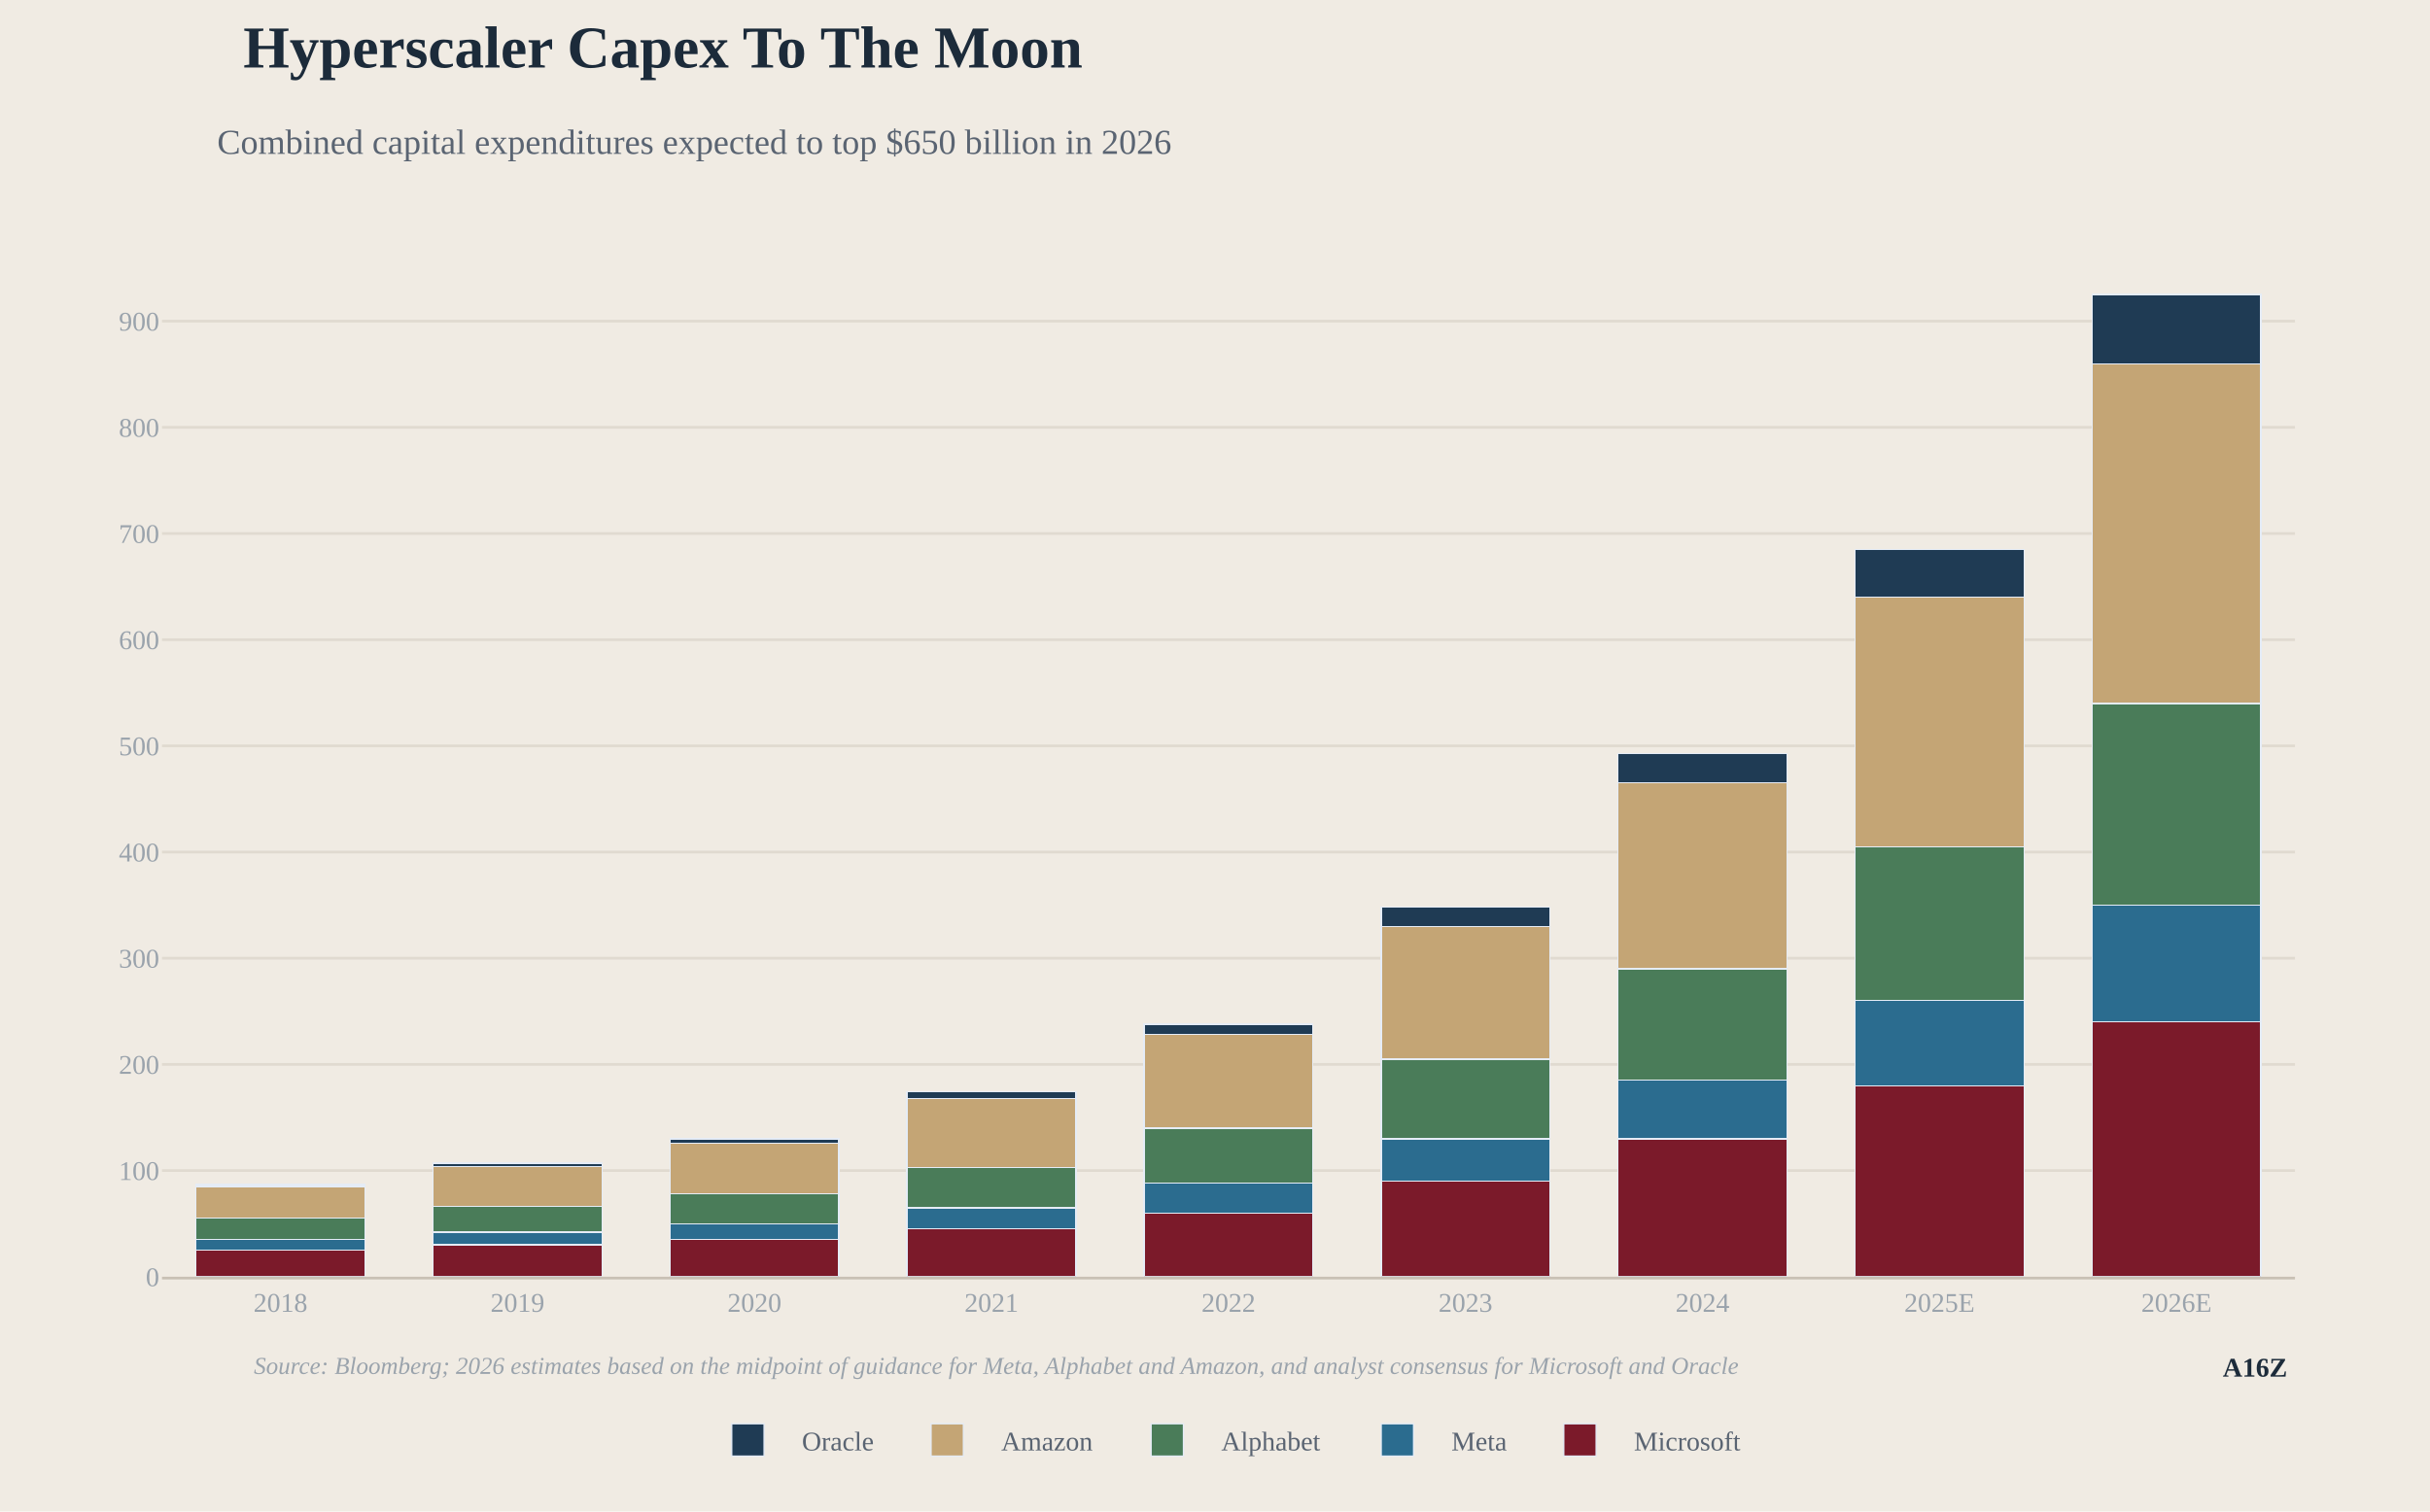
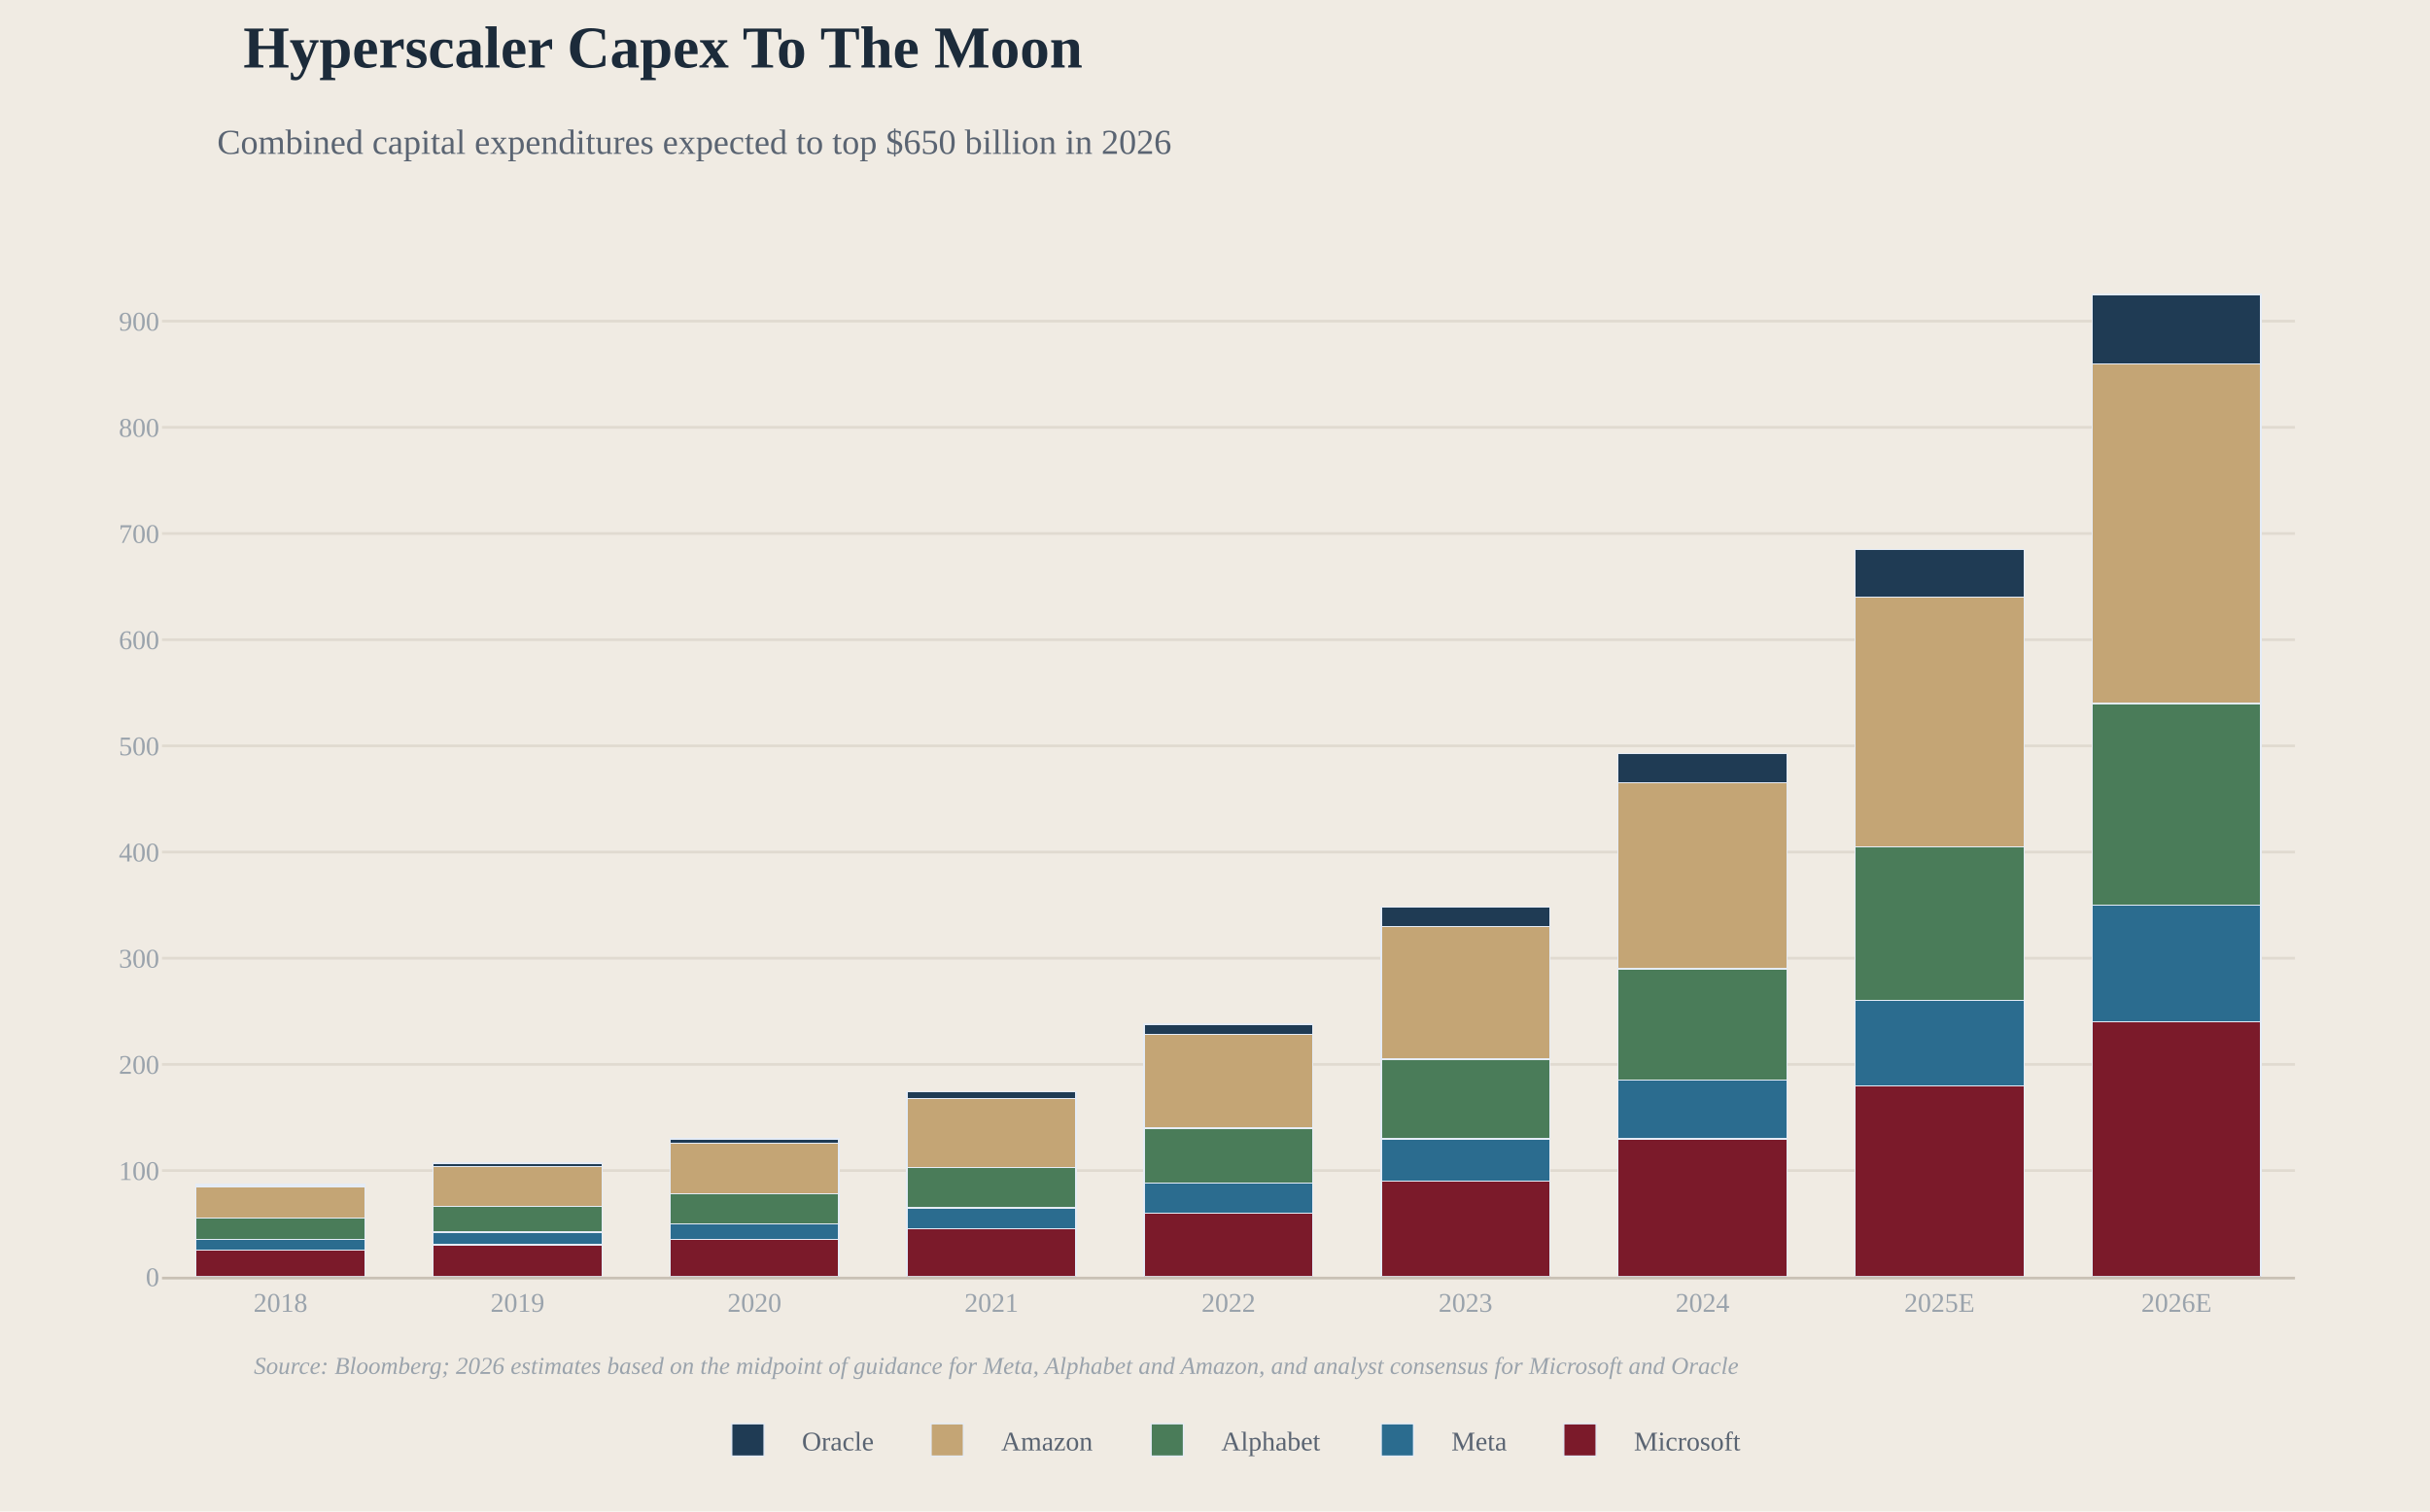
<svg xmlns="http://www.w3.org/2000/svg" class="main-svg" width="900" height="560" style="" viewBox="0 0 900 560">
  <rect x="0" y="0" width="900" height="560" style="fill: rgb(240, 235, 227); fill-opacity: 1;" />
-   <defs id="defs-d771a6">
+   <defs id="defs-5ebb9b">
    <g class="clips">
-       <clipPath id="clipd771a6xyplot" class="plotclip">
+       <clipPath id="clip5ebb9bxyplot" class="plotclip">
        <rect width="790" height="383" />
      </clipPath>
-       <clipPath class="axesclip" id="clipd771a6x">
+       <clipPath class="axesclip" id="clip5ebb9bx">
        <rect x="60" y="0" width="790" height="560" />
      </clipPath>
-       <clipPath class="axesclip" id="clipd771a6y">
+       <clipPath class="axesclip" id="clip5ebb9by">
        <rect x="0" y="90" width="900" height="383" />
      </clipPath>
-       <clipPath class="axesclip" id="clipd771a6xy">
+       <clipPath class="axesclip" id="clip5ebb9bxy">
        <rect x="60" y="90" width="790" height="383" />
      </clipPath>
    </g>
    <g class="gradients" />
    <g class="patterns" />
  </defs>
  <g class="bglayer" />
  <g class="layer-below">
    <g class="imagelayer" />
    <g class="shapelayer" />
  </g>
  <g class="cartesianlayer">
    <g class="subplot xy">
      <g class="layer-subplot">
        <g class="shapelayer" />
        <g class="imagelayer" />
      </g>
      <g class="minor-gridlayer">
        <g class="x" />
        <g class="y" />
      </g>
      <g class="gridlayer">
        <g class="x" />
        <g class="y">
          <path class="ygrid crisp" transform="translate(0,433.66)" d="M60,0h790" style="stroke: rgb(224, 218, 208); stroke-opacity: 1; stroke-width: 1px;" />
          <path class="ygrid crisp" transform="translate(0,394.33)" d="M60,0h790" style="stroke: rgb(224, 218, 208); stroke-opacity: 1; stroke-width: 1px;" />
          <path class="ygrid crisp" transform="translate(0,354.99)" d="M60,0h790" style="stroke: rgb(224, 218, 208); stroke-opacity: 1; stroke-width: 1px;" />
          <path class="ygrid crisp" transform="translate(0,315.66)" d="M60,0h790" style="stroke: rgb(224, 218, 208); stroke-opacity: 1; stroke-width: 1px;" />
          <path class="ygrid crisp" transform="translate(0,276.32)" d="M60,0h790" style="stroke: rgb(224, 218, 208); stroke-opacity: 1; stroke-width: 1px;" />
          <path class="ygrid crisp" transform="translate(0,236.99)" d="M60,0h790" style="stroke: rgb(224, 218, 208); stroke-opacity: 1; stroke-width: 1px;" />
          <path class="ygrid crisp" transform="translate(0,197.65)" d="M60,0h790" style="stroke: rgb(224, 218, 208); stroke-opacity: 1; stroke-width: 1px;" />
          <path class="ygrid crisp" transform="translate(0,158.32)" d="M60,0h790" style="stroke: rgb(224, 218, 208); stroke-opacity: 1; stroke-width: 1px;" />
          <path class="ygrid crisp" transform="translate(0,118.98)" d="M60,0h790" style="stroke: rgb(224, 218, 208); stroke-opacity: 1; stroke-width: 1px;" />
        </g>
      </g>
      <g class="zerolinelayer" />
      <g class="layer-between">
        <g class="shapelayer" />
        <g class="imagelayer" />
      </g>
      <path class="xlines-below" />
      <path class="ylines-below" />
      <g class="overlines-below" />
      <g class="xaxislayer-below" />
      <g class="yaxislayer-below" />
      <g class="overaxes-below" />
      <g class="overplot">
        <g class="xy" transform="translate(60,90)">
          <g class="barlayer mlayer">
            <g class="trace bars" shape-rendering="crispEdges" style="opacity: 1;">
              <g class="points">
                <g class="point">
-                   <path d="M12.62,383V373.17H75.16V383Z" clip-path="url(#clipd771a6xyplot)" style="vector-effect: none; opacity: 1; stroke-width: 0.5px; fill: rgb(123, 26, 42); fill-opacity: 1; stroke: rgb(229, 236, 246); stroke-opacity: 1;" />
-                 </g>
-                 <g class="point">
-                   <path d="M100.4,383V371.2H162.94V383Z" clip-path="url(#clipd771a6xyplot)" style="vector-effect: none; opacity: 1; stroke-width: 0.5px; fill: rgb(123, 26, 42); fill-opacity: 1; stroke: rgb(229, 236, 246); stroke-opacity: 1;" />
-                 </g>
-                 <g class="point">
-                   <path d="M188.17,383V369.23H250.72V383Z" clip-path="url(#clipd771a6xyplot)" style="vector-effect: none; opacity: 1; stroke-width: 0.5px; fill: rgb(123, 26, 42); fill-opacity: 1; stroke: rgb(229, 236, 246); stroke-opacity: 1;" />
-                 </g>
-                 <g class="point">
-                   <path d="M275.95,383V365.3H338.49V383Z" clip-path="url(#clipd771a6xyplot)" style="vector-effect: none; opacity: 1; stroke-width: 0.5px; fill: rgb(123, 26, 42); fill-opacity: 1; stroke: rgb(229, 236, 246); stroke-opacity: 1;" />
-                 </g>
-                 <g class="point">
-                   <path d="M363.73,383V359.4H426.27V383Z" clip-path="url(#clipd771a6xyplot)" style="vector-effect: none; opacity: 1; stroke-width: 0.5px; fill: rgb(123, 26, 42); fill-opacity: 1; stroke: rgb(229, 236, 246); stroke-opacity: 1;" />
-                 </g>
-                 <g class="point">
-                   <path d="M451.51,383V347.6H514.05V383Z" clip-path="url(#clipd771a6xyplot)" style="vector-effect: none; opacity: 1; stroke-width: 0.5px; fill: rgb(123, 26, 42); fill-opacity: 1; stroke: rgb(229, 236, 246); stroke-opacity: 1;" />
-                 </g>
-                 <g class="point">
-                   <path d="M539.28,383V331.86H601.83V383Z" clip-path="url(#clipd771a6xyplot)" style="vector-effect: none; opacity: 1; stroke-width: 0.5px; fill: rgb(123, 26, 42); fill-opacity: 1; stroke: rgb(229, 236, 246); stroke-opacity: 1;" />
-                 </g>
-                 <g class="point">
-                   <path d="M627.06,383V312.2H689.6V383Z" clip-path="url(#clipd771a6xyplot)" style="vector-effect: none; opacity: 1; stroke-width: 0.5px; fill: rgb(123, 26, 42); fill-opacity: 1; stroke: rgb(229, 236, 246); stroke-opacity: 1;" />
-                 </g>
-                 <g class="point">
-                   <path d="M714.84,383V288.6H777.38V383Z" clip-path="url(#clipd771a6xyplot)" style="vector-effect: none; opacity: 1; stroke-width: 0.5px; fill: rgb(123, 26, 42); fill-opacity: 1; stroke: rgb(229, 236, 246); stroke-opacity: 1;" />
+                   <path d="M12.62,383V373.17H75.16V383Z" clip-path="url(#clip5ebb9bxyplot)" style="vector-effect: none; opacity: 1; stroke-width: 0.5px; fill: rgb(123, 26, 42); fill-opacity: 1; stroke: rgb(229, 236, 246); stroke-opacity: 1;" />
+                 </g>
+                 <g class="point">
+                   <path d="M100.4,383V371.2H162.94V383Z" clip-path="url(#clip5ebb9bxyplot)" style="vector-effect: none; opacity: 1; stroke-width: 0.5px; fill: rgb(123, 26, 42); fill-opacity: 1; stroke: rgb(229, 236, 246); stroke-opacity: 1;" />
+                 </g>
+                 <g class="point">
+                   <path d="M188.17,383V369.23H250.72V383Z" clip-path="url(#clip5ebb9bxyplot)" style="vector-effect: none; opacity: 1; stroke-width: 0.5px; fill: rgb(123, 26, 42); fill-opacity: 1; stroke: rgb(229, 236, 246); stroke-opacity: 1;" />
+                 </g>
+                 <g class="point">
+                   <path d="M275.95,383V365.3H338.49V383Z" clip-path="url(#clip5ebb9bxyplot)" style="vector-effect: none; opacity: 1; stroke-width: 0.5px; fill: rgb(123, 26, 42); fill-opacity: 1; stroke: rgb(229, 236, 246); stroke-opacity: 1;" />
+                 </g>
+                 <g class="point">
+                   <path d="M363.73,383V359.4H426.27V383Z" clip-path="url(#clip5ebb9bxyplot)" style="vector-effect: none; opacity: 1; stroke-width: 0.5px; fill: rgb(123, 26, 42); fill-opacity: 1; stroke: rgb(229, 236, 246); stroke-opacity: 1;" />
+                 </g>
+                 <g class="point">
+                   <path d="M451.51,383V347.6H514.05V383Z" clip-path="url(#clip5ebb9bxyplot)" style="vector-effect: none; opacity: 1; stroke-width: 0.5px; fill: rgb(123, 26, 42); fill-opacity: 1; stroke: rgb(229, 236, 246); stroke-opacity: 1;" />
+                 </g>
+                 <g class="point">
+                   <path d="M539.28,383V331.86H601.83V383Z" clip-path="url(#clip5ebb9bxyplot)" style="vector-effect: none; opacity: 1; stroke-width: 0.5px; fill: rgb(123, 26, 42); fill-opacity: 1; stroke: rgb(229, 236, 246); stroke-opacity: 1;" />
+                 </g>
+                 <g class="point">
+                   <path d="M627.06,383V312.2H689.6V383Z" clip-path="url(#clip5ebb9bxyplot)" style="vector-effect: none; opacity: 1; stroke-width: 0.5px; fill: rgb(123, 26, 42); fill-opacity: 1; stroke: rgb(229, 236, 246); stroke-opacity: 1;" />
+                 </g>
+                 <g class="point">
+                   <path d="M714.84,383V288.6H777.38V383Z" clip-path="url(#clip5ebb9bxyplot)" style="vector-effect: none; opacity: 1; stroke-width: 0.5px; fill: rgb(123, 26, 42); fill-opacity: 1; stroke: rgb(229, 236, 246); stroke-opacity: 1;" />
                </g>
              </g>
            </g>
            <g class="trace bars" shape-rendering="crispEdges" style="opacity: 1;">
              <g class="points">
                <g class="point">
-                   <path d="M12.62,373.17V369.23H75.16V373.17Z" clip-path="url(#clipd771a6xyplot)" style="vector-effect: none; opacity: 1; stroke-width: 0.5px; fill: rgb(43, 108, 143); fill-opacity: 1; stroke: rgb(229, 236, 246); stroke-opacity: 1;" />
-                 </g>
-                 <g class="point">
-                   <path d="M100.4,371.2V366.48H162.94V371.2Z" clip-path="url(#clipd771a6xyplot)" style="vector-effect: none; opacity: 1; stroke-width: 0.5px; fill: rgb(43, 108, 143); fill-opacity: 1; stroke: rgb(229, 236, 246); stroke-opacity: 1;" />
-                 </g>
-                 <g class="point">
-                   <path d="M188.17,369.23V363.33H250.72V369.23Z" clip-path="url(#clipd771a6xyplot)" style="vector-effect: none; opacity: 1; stroke-width: 0.5px; fill: rgb(43, 108, 143); fill-opacity: 1; stroke: rgb(229, 236, 246); stroke-opacity: 1;" />
-                 </g>
-                 <g class="point">
-                   <path d="M275.95,365.3V357.43H338.49V365.3Z" clip-path="url(#clipd771a6xyplot)" style="vector-effect: none; opacity: 1; stroke-width: 0.5px; fill: rgb(43, 108, 143); fill-opacity: 1; stroke: rgb(229, 236, 246); stroke-opacity: 1;" />
-                 </g>
-                 <g class="point">
-                   <path d="M363.73,359.4V348.39H426.27V359.4Z" clip-path="url(#clipd771a6xyplot)" style="vector-effect: none; opacity: 1; stroke-width: 0.5px; fill: rgb(43, 108, 143); fill-opacity: 1; stroke: rgb(229, 236, 246); stroke-opacity: 1;" />
-                 </g>
-                 <g class="point">
-                   <path d="M451.51,347.6V331.86H514.05V347.6Z" clip-path="url(#clipd771a6xyplot)" style="vector-effect: none; opacity: 1; stroke-width: 0.5px; fill: rgb(43, 108, 143); fill-opacity: 1; stroke: rgb(229, 236, 246); stroke-opacity: 1;" />
-                 </g>
-                 <g class="point">
-                   <path d="M539.28,331.86V310.23H601.83V331.86Z" clip-path="url(#clipd771a6xyplot)" style="vector-effect: none; opacity: 1; stroke-width: 0.5px; fill: rgb(43, 108, 143); fill-opacity: 1; stroke: rgb(229, 236, 246); stroke-opacity: 1;" />
-                 </g>
-                 <g class="point">
-                   <path d="M627.06,312.2V280.73H689.6V312.2Z" clip-path="url(#clipd771a6xyplot)" style="vector-effect: none; opacity: 1; stroke-width: 0.5px; fill: rgb(43, 108, 143); fill-opacity: 1; stroke: rgb(229, 236, 246); stroke-opacity: 1;" />
-                 </g>
-                 <g class="point">
-                   <path d="M714.84,288.6V245.33H777.38V288.6Z" clip-path="url(#clipd771a6xyplot)" style="vector-effect: none; opacity: 1; stroke-width: 0.5px; fill: rgb(43, 108, 143); fill-opacity: 1; stroke: rgb(229, 236, 246); stroke-opacity: 1;" />
+                   <path d="M12.62,373.17V369.23H75.16V373.17Z" clip-path="url(#clip5ebb9bxyplot)" style="vector-effect: none; opacity: 1; stroke-width: 0.5px; fill: rgb(43, 108, 143); fill-opacity: 1; stroke: rgb(229, 236, 246); stroke-opacity: 1;" />
+                 </g>
+                 <g class="point">
+                   <path d="M100.4,371.2V366.48H162.94V371.2Z" clip-path="url(#clip5ebb9bxyplot)" style="vector-effect: none; opacity: 1; stroke-width: 0.5px; fill: rgb(43, 108, 143); fill-opacity: 1; stroke: rgb(229, 236, 246); stroke-opacity: 1;" />
+                 </g>
+                 <g class="point">
+                   <path d="M188.17,369.23V363.33H250.72V369.23Z" clip-path="url(#clip5ebb9bxyplot)" style="vector-effect: none; opacity: 1; stroke-width: 0.5px; fill: rgb(43, 108, 143); fill-opacity: 1; stroke: rgb(229, 236, 246); stroke-opacity: 1;" />
+                 </g>
+                 <g class="point">
+                   <path d="M275.95,365.3V357.43H338.49V365.3Z" clip-path="url(#clip5ebb9bxyplot)" style="vector-effect: none; opacity: 1; stroke-width: 0.5px; fill: rgb(43, 108, 143); fill-opacity: 1; stroke: rgb(229, 236, 246); stroke-opacity: 1;" />
+                 </g>
+                 <g class="point">
+                   <path d="M363.73,359.4V348.39H426.27V359.4Z" clip-path="url(#clip5ebb9bxyplot)" style="vector-effect: none; opacity: 1; stroke-width: 0.5px; fill: rgb(43, 108, 143); fill-opacity: 1; stroke: rgb(229, 236, 246); stroke-opacity: 1;" />
+                 </g>
+                 <g class="point">
+                   <path d="M451.51,347.6V331.86H514.05V347.6Z" clip-path="url(#clip5ebb9bxyplot)" style="vector-effect: none; opacity: 1; stroke-width: 0.5px; fill: rgb(43, 108, 143); fill-opacity: 1; stroke: rgb(229, 236, 246); stroke-opacity: 1;" />
+                 </g>
+                 <g class="point">
+                   <path d="M539.28,331.86V310.23H601.83V331.86Z" clip-path="url(#clip5ebb9bxyplot)" style="vector-effect: none; opacity: 1; stroke-width: 0.5px; fill: rgb(43, 108, 143); fill-opacity: 1; stroke: rgb(229, 236, 246); stroke-opacity: 1;" />
+                 </g>
+                 <g class="point">
+                   <path d="M627.06,312.2V280.73H689.6V312.2Z" clip-path="url(#clip5ebb9bxyplot)" style="vector-effect: none; opacity: 1; stroke-width: 0.5px; fill: rgb(43, 108, 143); fill-opacity: 1; stroke: rgb(229, 236, 246); stroke-opacity: 1;" />
+                 </g>
+                 <g class="point">
+                   <path d="M714.84,288.6V245.33H777.38V288.6Z" clip-path="url(#clip5ebb9bxyplot)" style="vector-effect: none; opacity: 1; stroke-width: 0.5px; fill: rgb(43, 108, 143); fill-opacity: 1; stroke: rgb(229, 236, 246); stroke-opacity: 1;" />
                </g>
              </g>
            </g>
            <g class="trace bars" shape-rendering="crispEdges" style="opacity: 1;">
              <g class="points">
                <g class="point">
-                   <path d="M12.62,369.23V361.37H75.16V369.23Z" clip-path="url(#clipd771a6xyplot)" style="vector-effect: none; opacity: 1; stroke-width: 0.5px; fill: rgb(74, 124, 89); fill-opacity: 1; stroke: rgb(229, 236, 246); stroke-opacity: 1;" />
-                 </g>
-                 <g class="point">
-                   <path d="M100.4,366.48V357.04H162.94V366.48Z" clip-path="url(#clipd771a6xyplot)" style="vector-effect: none; opacity: 1; stroke-width: 0.5px; fill: rgb(74, 124, 89); fill-opacity: 1; stroke: rgb(229, 236, 246); stroke-opacity: 1;" />
-                 </g>
-                 <g class="point">
-                   <path d="M188.17,363.33V352.32H250.72V363.33Z" clip-path="url(#clipd771a6xyplot)" style="vector-effect: none; opacity: 1; stroke-width: 0.5px; fill: rgb(74, 124, 89); fill-opacity: 1; stroke: rgb(229, 236, 246); stroke-opacity: 1;" />
-                 </g>
-                 <g class="point">
-                   <path d="M275.95,357.43V342.48H338.49V357.43Z" clip-path="url(#clipd771a6xyplot)" style="vector-effect: none; opacity: 1; stroke-width: 0.5px; fill: rgb(74, 124, 89); fill-opacity: 1; stroke: rgb(229, 236, 246); stroke-opacity: 1;" />
-                 </g>
-                 <g class="point">
-                   <path d="M363.73,348.39V327.93H426.27V348.39Z" clip-path="url(#clipd771a6xyplot)" style="vector-effect: none; opacity: 1; stroke-width: 0.5px; fill: rgb(74, 124, 89); fill-opacity: 1; stroke: rgb(229, 236, 246); stroke-opacity: 1;" />
-                 </g>
-                 <g class="point">
-                   <path d="M451.51,331.86V302.36H514.05V331.86Z" clip-path="url(#clipd771a6xyplot)" style="vector-effect: none; opacity: 1; stroke-width: 0.5px; fill: rgb(74, 124, 89); fill-opacity: 1; stroke: rgb(229, 236, 246); stroke-opacity: 1;" />
-                 </g>
-                 <g class="point">
-                   <path d="M539.28,310.23V268.93H601.83V310.23Z" clip-path="url(#clipd771a6xyplot)" style="vector-effect: none; opacity: 1; stroke-width: 0.5px; fill: rgb(74, 124, 89); fill-opacity: 1; stroke: rgb(229, 236, 246); stroke-opacity: 1;" />
-                 </g>
-                 <g class="point">
-                   <path d="M627.06,280.73V223.69H689.6V280.73Z" clip-path="url(#clipd771a6xyplot)" style="vector-effect: none; opacity: 1; stroke-width: 0.5px; fill: rgb(74, 124, 89); fill-opacity: 1; stroke: rgb(229, 236, 246); stroke-opacity: 1;" />
-                 </g>
-                 <g class="point">
-                   <path d="M714.84,245.33V170.59H777.38V245.33Z" clip-path="url(#clipd771a6xyplot)" style="vector-effect: none; opacity: 1; stroke-width: 0.5px; fill: rgb(74, 124, 89); fill-opacity: 1; stroke: rgb(229, 236, 246); stroke-opacity: 1;" />
+                   <path d="M12.62,369.23V361.37H75.16V369.23Z" clip-path="url(#clip5ebb9bxyplot)" style="vector-effect: none; opacity: 1; stroke-width: 0.5px; fill: rgb(74, 124, 89); fill-opacity: 1; stroke: rgb(229, 236, 246); stroke-opacity: 1;" />
+                 </g>
+                 <g class="point">
+                   <path d="M100.4,366.48V357.04H162.94V366.48Z" clip-path="url(#clip5ebb9bxyplot)" style="vector-effect: none; opacity: 1; stroke-width: 0.5px; fill: rgb(74, 124, 89); fill-opacity: 1; stroke: rgb(229, 236, 246); stroke-opacity: 1;" />
+                 </g>
+                 <g class="point">
+                   <path d="M188.17,363.33V352.32H250.72V363.33Z" clip-path="url(#clip5ebb9bxyplot)" style="vector-effect: none; opacity: 1; stroke-width: 0.5px; fill: rgb(74, 124, 89); fill-opacity: 1; stroke: rgb(229, 236, 246); stroke-opacity: 1;" />
+                 </g>
+                 <g class="point">
+                   <path d="M275.95,357.43V342.48H338.49V357.43Z" clip-path="url(#clip5ebb9bxyplot)" style="vector-effect: none; opacity: 1; stroke-width: 0.5px; fill: rgb(74, 124, 89); fill-opacity: 1; stroke: rgb(229, 236, 246); stroke-opacity: 1;" />
+                 </g>
+                 <g class="point">
+                   <path d="M363.73,348.39V327.93H426.27V348.39Z" clip-path="url(#clip5ebb9bxyplot)" style="vector-effect: none; opacity: 1; stroke-width: 0.5px; fill: rgb(74, 124, 89); fill-opacity: 1; stroke: rgb(229, 236, 246); stroke-opacity: 1;" />
+                 </g>
+                 <g class="point">
+                   <path d="M451.51,331.86V302.36H514.05V331.86Z" clip-path="url(#clip5ebb9bxyplot)" style="vector-effect: none; opacity: 1; stroke-width: 0.5px; fill: rgb(74, 124, 89); fill-opacity: 1; stroke: rgb(229, 236, 246); stroke-opacity: 1;" />
+                 </g>
+                 <g class="point">
+                   <path d="M539.28,310.23V268.93H601.83V310.23Z" clip-path="url(#clip5ebb9bxyplot)" style="vector-effect: none; opacity: 1; stroke-width: 0.5px; fill: rgb(74, 124, 89); fill-opacity: 1; stroke: rgb(229, 236, 246); stroke-opacity: 1;" />
+                 </g>
+                 <g class="point">
+                   <path d="M627.06,280.73V223.69H689.6V280.73Z" clip-path="url(#clip5ebb9bxyplot)" style="vector-effect: none; opacity: 1; stroke-width: 0.5px; fill: rgb(74, 124, 89); fill-opacity: 1; stroke: rgb(229, 236, 246); stroke-opacity: 1;" />
+                 </g>
+                 <g class="point">
+                   <path d="M714.84,245.33V170.59H777.38V245.33Z" clip-path="url(#clip5ebb9bxyplot)" style="vector-effect: none; opacity: 1; stroke-width: 0.5px; fill: rgb(74, 124, 89); fill-opacity: 1; stroke: rgb(229, 236, 246); stroke-opacity: 1;" />
                </g>
              </g>
            </g>
            <g class="trace bars" shape-rendering="crispEdges" style="opacity: 1;">
              <g class="points">
                <g class="point">
-                   <path d="M12.62,361.37V349.57H75.16V361.37Z" clip-path="url(#clipd771a6xyplot)" style="vector-effect: none; opacity: 1; stroke-width: 0.5px; fill: rgb(196, 165, 117); fill-opacity: 1; stroke: rgb(229, 236, 246); stroke-opacity: 1;" />
-                 </g>
-                 <g class="point">
-                   <path d="M100.4,357.04V342.09H162.94V357.04Z" clip-path="url(#clipd771a6xyplot)" style="vector-effect: none; opacity: 1; stroke-width: 0.5px; fill: rgb(196, 165, 117); fill-opacity: 1; stroke: rgb(229, 236, 246); stroke-opacity: 1;" />
-                 </g>
-                 <g class="point">
-                   <path d="M188.17,352.32V333.44H250.72V352.32Z" clip-path="url(#clipd771a6xyplot)" style="vector-effect: none; opacity: 1; stroke-width: 0.5px; fill: rgb(196, 165, 117); fill-opacity: 1; stroke: rgb(229, 236, 246); stroke-opacity: 1;" />
-                 </g>
-                 <g class="point">
-                   <path d="M275.95,342.48V316.92H338.49V342.48Z" clip-path="url(#clipd771a6xyplot)" style="vector-effect: none; opacity: 1; stroke-width: 0.5px; fill: rgb(196, 165, 117); fill-opacity: 1; stroke: rgb(229, 236, 246); stroke-opacity: 1;" />
-                 </g>
-                 <g class="point">
-                   <path d="M363.73,327.93V293.32H426.27V327.93Z" clip-path="url(#clipd771a6xyplot)" style="vector-effect: none; opacity: 1; stroke-width: 0.5px; fill: rgb(196, 165, 117); fill-opacity: 1; stroke: rgb(229, 236, 246); stroke-opacity: 1;" />
-                 </g>
-                 <g class="point">
-                   <path d="M451.51,302.36V253.19H514.05V302.36Z" clip-path="url(#clipd771a6xyplot)" style="vector-effect: none; opacity: 1; stroke-width: 0.5px; fill: rgb(196, 165, 117); fill-opacity: 1; stroke: rgb(229, 236, 246); stroke-opacity: 1;" />
-                 </g>
-                 <g class="point">
-                   <path d="M539.28,268.93V200.09H601.83V268.93Z" clip-path="url(#clipd771a6xyplot)" style="vector-effect: none; opacity: 1; stroke-width: 0.5px; fill: rgb(196, 165, 117); fill-opacity: 1; stroke: rgb(229, 236, 246); stroke-opacity: 1;" />
-                 </g>
-                 <g class="point">
-                   <path d="M627.06,223.69V131.26H689.6V223.69Z" clip-path="url(#clipd771a6xyplot)" style="vector-effect: none; opacity: 1; stroke-width: 0.5px; fill: rgb(196, 165, 117); fill-opacity: 1; stroke: rgb(229, 236, 246); stroke-opacity: 1;" />
-                 </g>
-                 <g class="point">
-                   <path d="M714.84,170.59V44.72H777.38V170.59Z" clip-path="url(#clipd771a6xyplot)" style="vector-effect: none; opacity: 1; stroke-width: 0.5px; fill: rgb(196, 165, 117); fill-opacity: 1; stroke: rgb(229, 236, 246); stroke-opacity: 1;" />
+                   <path d="M12.62,361.37V349.57H75.16V361.37Z" clip-path="url(#clip5ebb9bxyplot)" style="vector-effect: none; opacity: 1; stroke-width: 0.5px; fill: rgb(196, 165, 117); fill-opacity: 1; stroke: rgb(229, 236, 246); stroke-opacity: 1;" />
+                 </g>
+                 <g class="point">
+                   <path d="M100.4,357.04V342.09H162.94V357.04Z" clip-path="url(#clip5ebb9bxyplot)" style="vector-effect: none; opacity: 1; stroke-width: 0.5px; fill: rgb(196, 165, 117); fill-opacity: 1; stroke: rgb(229, 236, 246); stroke-opacity: 1;" />
+                 </g>
+                 <g class="point">
+                   <path d="M188.17,352.32V333.44H250.72V352.32Z" clip-path="url(#clip5ebb9bxyplot)" style="vector-effect: none; opacity: 1; stroke-width: 0.5px; fill: rgb(196, 165, 117); fill-opacity: 1; stroke: rgb(229, 236, 246); stroke-opacity: 1;" />
+                 </g>
+                 <g class="point">
+                   <path d="M275.95,342.48V316.92H338.49V342.48Z" clip-path="url(#clip5ebb9bxyplot)" style="vector-effect: none; opacity: 1; stroke-width: 0.5px; fill: rgb(196, 165, 117); fill-opacity: 1; stroke: rgb(229, 236, 246); stroke-opacity: 1;" />
+                 </g>
+                 <g class="point">
+                   <path d="M363.73,327.93V293.32H426.27V327.93Z" clip-path="url(#clip5ebb9bxyplot)" style="vector-effect: none; opacity: 1; stroke-width: 0.5px; fill: rgb(196, 165, 117); fill-opacity: 1; stroke: rgb(229, 236, 246); stroke-opacity: 1;" />
+                 </g>
+                 <g class="point">
+                   <path d="M451.51,302.36V253.19H514.05V302.36Z" clip-path="url(#clip5ebb9bxyplot)" style="vector-effect: none; opacity: 1; stroke-width: 0.5px; fill: rgb(196, 165, 117); fill-opacity: 1; stroke: rgb(229, 236, 246); stroke-opacity: 1;" />
+                 </g>
+                 <g class="point">
+                   <path d="M539.28,268.93V200.09H601.83V268.93Z" clip-path="url(#clip5ebb9bxyplot)" style="vector-effect: none; opacity: 1; stroke-width: 0.5px; fill: rgb(196, 165, 117); fill-opacity: 1; stroke: rgb(229, 236, 246); stroke-opacity: 1;" />
+                 </g>
+                 <g class="point">
+                   <path d="M627.06,223.69V131.26H689.6V223.69Z" clip-path="url(#clip5ebb9bxyplot)" style="vector-effect: none; opacity: 1; stroke-width: 0.5px; fill: rgb(196, 165, 117); fill-opacity: 1; stroke: rgb(229, 236, 246); stroke-opacity: 1;" />
+                 </g>
+                 <g class="point">
+                   <path d="M714.84,170.59V44.72H777.38V170.59Z" clip-path="url(#clip5ebb9bxyplot)" style="vector-effect: none; opacity: 1; stroke-width: 0.5px; fill: rgb(196, 165, 117); fill-opacity: 1; stroke: rgb(229, 236, 246); stroke-opacity: 1;" />
                </g>
              </g>
            </g>
            <g class="trace bars" shape-rendering="crispEdges" style="opacity: 1;">
              <g class="points">
                <g class="point">
-                   <path d="M12.62,349.57V348.78H75.16V349.57Z" clip-path="url(#clipd771a6xyplot)" style="vector-effect: none; opacity: 1; stroke-width: 0.5px; fill: rgb(31, 59, 84); fill-opacity: 1; stroke: rgb(229, 236, 246); stroke-opacity: 1;" />
-                 </g>
-                 <g class="point">
-                   <path d="M100.4,342.09V340.91H162.94V342.09Z" clip-path="url(#clipd771a6xyplot)" style="vector-effect: none; opacity: 1; stroke-width: 0.5px; fill: rgb(31, 59, 84); fill-opacity: 1; stroke: rgb(229, 236, 246); stroke-opacity: 1;" />
-                 </g>
-                 <g class="point">
-                   <path d="M188.17,333.44V331.86H250.72V333.44Z" clip-path="url(#clipd771a6xyplot)" style="vector-effect: none; opacity: 1; stroke-width: 0.5px; fill: rgb(31, 59, 84); fill-opacity: 1; stroke: rgb(229, 236, 246); stroke-opacity: 1;" />
-                 </g>
-                 <g class="point">
-                   <path d="M275.95,316.92V314.56H338.49V316.92Z" clip-path="url(#clipd771a6xyplot)" style="vector-effect: none; opacity: 1; stroke-width: 0.5px; fill: rgb(31, 59, 84); fill-opacity: 1; stroke: rgb(229, 236, 246); stroke-opacity: 1;" />
-                 </g>
-                 <g class="point">
-                   <path d="M363.73,293.32V289.38H426.27V293.32Z" clip-path="url(#clipd771a6xyplot)" style="vector-effect: none; opacity: 1; stroke-width: 0.5px; fill: rgb(31, 59, 84); fill-opacity: 1; stroke: rgb(229, 236, 246); stroke-opacity: 1;" />
-                 </g>
-                 <g class="point">
-                   <path d="M451.51,253.19V246.11H514.05V253.19Z" clip-path="url(#clipd771a6xyplot)" style="vector-effect: none; opacity: 1; stroke-width: 0.5px; fill: rgb(31, 59, 84); fill-opacity: 1; stroke: rgb(229, 236, 246); stroke-opacity: 1;" />
-                 </g>
-                 <g class="point">
-                   <path d="M539.28,200.09V189.08H601.83V200.09Z" clip-path="url(#clipd771a6xyplot)" style="vector-effect: none; opacity: 1; stroke-width: 0.5px; fill: rgb(31, 59, 84); fill-opacity: 1; stroke: rgb(229, 236, 246); stroke-opacity: 1;" />
-                 </g>
-                 <g class="point">
-                   <path d="M627.06,131.26V113.55H689.6V131.26Z" clip-path="url(#clipd771a6xyplot)" style="vector-effect: none; opacity: 1; stroke-width: 0.5px; fill: rgb(31, 59, 84); fill-opacity: 1; stroke: rgb(229, 236, 246); stroke-opacity: 1;" />
-                 </g>
-                 <g class="point">
-                   <path d="M714.84,44.72V19.15H777.38V44.72Z" clip-path="url(#clipd771a6xyplot)" style="vector-effect: none; opacity: 1; stroke-width: 0.5px; fill: rgb(31, 59, 84); fill-opacity: 1; stroke: rgb(229, 236, 246); stroke-opacity: 1;" />
+                   <path d="M12.62,349.57V348.78H75.16V349.57Z" clip-path="url(#clip5ebb9bxyplot)" style="vector-effect: none; opacity: 1; stroke-width: 0.5px; fill: rgb(31, 59, 84); fill-opacity: 1; stroke: rgb(229, 236, 246); stroke-opacity: 1;" />
+                 </g>
+                 <g class="point">
+                   <path d="M100.4,342.09V340.91H162.94V342.09Z" clip-path="url(#clip5ebb9bxyplot)" style="vector-effect: none; opacity: 1; stroke-width: 0.5px; fill: rgb(31, 59, 84); fill-opacity: 1; stroke: rgb(229, 236, 246); stroke-opacity: 1;" />
+                 </g>
+                 <g class="point">
+                   <path d="M188.17,333.44V331.86H250.72V333.44Z" clip-path="url(#clip5ebb9bxyplot)" style="vector-effect: none; opacity: 1; stroke-width: 0.5px; fill: rgb(31, 59, 84); fill-opacity: 1; stroke: rgb(229, 236, 246); stroke-opacity: 1;" />
+                 </g>
+                 <g class="point">
+                   <path d="M275.95,316.92V314.56H338.49V316.92Z" clip-path="url(#clip5ebb9bxyplot)" style="vector-effect: none; opacity: 1; stroke-width: 0.5px; fill: rgb(31, 59, 84); fill-opacity: 1; stroke: rgb(229, 236, 246); stroke-opacity: 1;" />
+                 </g>
+                 <g class="point">
+                   <path d="M363.73,293.32V289.38H426.27V293.32Z" clip-path="url(#clip5ebb9bxyplot)" style="vector-effect: none; opacity: 1; stroke-width: 0.5px; fill: rgb(31, 59, 84); fill-opacity: 1; stroke: rgb(229, 236, 246); stroke-opacity: 1;" />
+                 </g>
+                 <g class="point">
+                   <path d="M451.51,253.19V246.11H514.05V253.19Z" clip-path="url(#clip5ebb9bxyplot)" style="vector-effect: none; opacity: 1; stroke-width: 0.5px; fill: rgb(31, 59, 84); fill-opacity: 1; stroke: rgb(229, 236, 246); stroke-opacity: 1;" />
+                 </g>
+                 <g class="point">
+                   <path d="M539.28,200.09V189.08H601.83V200.09Z" clip-path="url(#clip5ebb9bxyplot)" style="vector-effect: none; opacity: 1; stroke-width: 0.5px; fill: rgb(31, 59, 84); fill-opacity: 1; stroke: rgb(229, 236, 246); stroke-opacity: 1;" />
+                 </g>
+                 <g class="point">
+                   <path d="M627.06,131.26V113.55H689.6V131.26Z" clip-path="url(#clip5ebb9bxyplot)" style="vector-effect: none; opacity: 1; stroke-width: 0.5px; fill: rgb(31, 59, 84); fill-opacity: 1; stroke: rgb(229, 236, 246); stroke-opacity: 1;" />
+                 </g>
+                 <g class="point">
+                   <path d="M714.84,44.72V19.15H777.38V44.72Z" clip-path="url(#clip5ebb9bxyplot)" style="vector-effect: none; opacity: 1; stroke-width: 0.5px; fill: rgb(31, 59, 84); fill-opacity: 1; stroke: rgb(229, 236, 246); stroke-opacity: 1;" />
                </g>
              </g>
            </g>
          </g>
        </g>
      </g>
      <g class="zerolinelayer-above" />
      <path class="xlines-above crisp" d="M60,473.5H850" style="fill: none; stroke-width: 1px; stroke: rgb(200, 192, 180); stroke-opacity: 1;" />
      <path class="ylines-above crisp" d="M0,0" style="fill: none;" />
      <g class="overlines-above" />
      <g class="xaxislayer-above">
        <g class="xtick">
          <text text-anchor="middle" x="0" y="486" transform="translate(103.89,0)" style="font-family: Georgia, 'Times New Roman', serif; font-size: 10px; fill: rgb(154, 163, 172); fill-opacity: 1; white-space: pre;">2018</text>
        </g>
        <g class="xtick">
          <text text-anchor="middle" x="0" y="486" transform="translate(191.67,0)" style="font-family: Georgia, 'Times New Roman', serif; font-size: 10px; fill: rgb(154, 163, 172); fill-opacity: 1; white-space: pre;">2019</text>
        </g>
        <g class="xtick">
          <text text-anchor="middle" x="0" y="486" transform="translate(279.44,0)" style="font-family: Georgia, 'Times New Roman', serif; font-size: 10px; fill: rgb(154, 163, 172); fill-opacity: 1; white-space: pre;">2020</text>
        </g>
        <g class="xtick">
          <text text-anchor="middle" x="0" y="486" transform="translate(367.22,0)" style="font-family: Georgia, 'Times New Roman', serif; font-size: 10px; fill: rgb(154, 163, 172); fill-opacity: 1; white-space: pre;">2021</text>
        </g>
        <g class="xtick">
          <text text-anchor="middle" x="0" y="486" transform="translate(455,0)" style="font-family: Georgia, 'Times New Roman', serif; font-size: 10px; fill: rgb(154, 163, 172); fill-opacity: 1; white-space: pre;">2022</text>
        </g>
        <g class="xtick">
          <text text-anchor="middle" x="0" y="486" transform="translate(542.78,0)" style="font-family: Georgia, 'Times New Roman', serif; font-size: 10px; fill: rgb(154, 163, 172); fill-opacity: 1; white-space: pre;">2023</text>
        </g>
        <g class="xtick">
          <text text-anchor="middle" x="0" y="486" transform="translate(630.56,0)" style="font-family: Georgia, 'Times New Roman', serif; font-size: 10px; fill: rgb(154, 163, 172); fill-opacity: 1; white-space: pre;">2024</text>
        </g>
        <g class="xtick">
          <text text-anchor="middle" x="0" y="486" transform="translate(718.33,0)" style="font-family: Georgia, 'Times New Roman', serif; font-size: 10px; fill: rgb(154, 163, 172); fill-opacity: 1; white-space: pre;">2025E</text>
        </g>
        <g class="xtick">
          <text text-anchor="middle" x="0" y="486" transform="translate(806.11,0)" style="font-family: Georgia, 'Times New Roman', serif; font-size: 10px; fill: rgb(154, 163, 172); fill-opacity: 1; white-space: pre;">2026E</text>
        </g>
      </g>
      <g class="yaxislayer-above">
        <g class="ytick">
          <text text-anchor="end" x="59" y="3.5" transform="translate(0,473)" style="font-family: Georgia, 'Times New Roman', serif; font-size: 10px; fill: rgb(154, 163, 172); fill-opacity: 1; white-space: pre;">0</text>
        </g>
        <g class="ytick">
          <text text-anchor="end" x="59" y="3.5" style="font-family: Georgia, 'Times New Roman', serif; font-size: 10px; fill: rgb(154, 163, 172); fill-opacity: 1; white-space: pre;" transform="translate(0,433.66)">100</text>
        </g>
        <g class="ytick">
          <text text-anchor="end" x="59" y="3.5" style="font-family: Georgia, 'Times New Roman', serif; font-size: 10px; fill: rgb(154, 163, 172); fill-opacity: 1; white-space: pre;" transform="translate(0,394.33)">200</text>
        </g>
        <g class="ytick">
          <text text-anchor="end" x="59" y="3.5" style="font-family: Georgia, 'Times New Roman', serif; font-size: 10px; fill: rgb(154, 163, 172); fill-opacity: 1; white-space: pre;" transform="translate(0,354.99)">300</text>
        </g>
        <g class="ytick">
          <text text-anchor="end" x="59" y="3.5" style="font-family: Georgia, 'Times New Roman', serif; font-size: 10px; fill: rgb(154, 163, 172); fill-opacity: 1; white-space: pre;" transform="translate(0,315.66)">400</text>
        </g>
        <g class="ytick">
          <text text-anchor="end" x="59" y="3.5" style="font-family: Georgia, 'Times New Roman', serif; font-size: 10px; fill: rgb(154, 163, 172); fill-opacity: 1; white-space: pre;" transform="translate(0,276.32)">500</text>
        </g>
        <g class="ytick">
          <text text-anchor="end" x="59" y="3.5" style="font-family: Georgia, 'Times New Roman', serif; font-size: 10px; fill: rgb(154, 163, 172); fill-opacity: 1; white-space: pre;" transform="translate(0,236.99)">600</text>
        </g>
        <g class="ytick">
          <text text-anchor="end" x="59" y="3.5" style="font-family: Georgia, 'Times New Roman', serif; font-size: 10px; fill: rgb(154, 163, 172); fill-opacity: 1; white-space: pre;" transform="translate(0,197.65)">700</text>
        </g>
        <g class="ytick">
          <text text-anchor="end" x="59" y="3.5" style="font-family: Georgia, 'Times New Roman', serif; font-size: 10px; fill: rgb(154, 163, 172); fill-opacity: 1; white-space: pre;" transform="translate(0,158.32)">800</text>
        </g>
        <g class="ytick">
          <text text-anchor="end" x="59" y="3.5" style="font-family: Georgia, 'Times New Roman', serif; font-size: 10px; fill: rgb(154, 163, 172); fill-opacity: 1; white-space: pre;" transform="translate(0,118.98)">900</text>
        </g>
      </g>
      <g class="overaxes-above" />
    </g>
  </g>
  <g class="polarlayer" />
  <g class="smithlayer" />
  <g class="ternarylayer" />
  <g class="geolayer" />
  <g class="funnelarealayer" />
  <g class="pielayer" />
  <g class="iciclelayer" />
  <g class="treemaplayer" />
  <g class="sunburstlayer" />
  <g class="glimages" />
-   <defs id="topdefs-d771a6">
+   <defs id="topdefs-5ebb9b">
    <g class="clips" />
-     <clipPath id="legendd771a6">
+     <clipPath id="legend5ebb9b">
      <rect width="396" height="29" x="0" y="0" />
    </clipPath>
  </defs>
  <g class="layer-above">
    <g class="imagelayer" />
    <g class="shapelayer" />
  </g>
  <g class="infolayer">
    <g class="legend" pointer-events="all" transform="translate(257,518.96)">
      <rect class="bg" shape-rendering="crispEdges" style="stroke: rgb(68, 68, 68); stroke-opacity: 1; fill: rgb(0, 0, 0); fill-opacity: 0; stroke-width: 0px;" width="396" height="29" x="0" y="0" />
-       <g class="scrollbox" transform="" clip-path="url(#legendd771a6)">
+       <g class="scrollbox" transform="" clip-path="url(#legend5ebb9b)">
        <g class="groups">
          <g class="traces" transform="translate(0,14.5)" style="opacity: 1;">
            <text class="legendtext" text-anchor="start" x="40" y="3.9" style="font-family: Georgia, 'Times New Roman', serif; font-size: 10px; fill: rgb(90, 100, 114); fill-opacity: 1; white-space: pre;">Oracle</text>
            <g class="layers" style="opacity: 1;">
              <g class="legendfill" />
              <g class="legendlines" />
              <g class="legendsymbols">
                <g class="legendpoints">
                  <path class="legendundefined" d="M6,6H-6V-6H6Z" transform="translate(20,0)" style="stroke-width: 0.5px; fill: rgb(31, 59, 84); fill-opacity: 1; stroke: rgb(229, 236, 246); stroke-opacity: 1;" />
                </g>
              </g>
            </g>
            <rect class="legendtoggle" x="0" y="-9.5" width="71.328" height="19" style="fill: rgb(0, 0, 0); fill-opacity: 0;" />
          </g>
          <g class="traces" transform="translate(73.82812,14.5)" style="opacity: 1;">
            <text class="legendtext" text-anchor="start" x="40" y="3.9" style="font-family: Georgia, 'Times New Roman', serif; font-size: 10px; fill: rgb(90, 100, 114); fill-opacity: 1; white-space: pre;">Amazon</text>
            <g class="layers" style="opacity: 1;">
              <g class="legendfill" />
              <g class="legendlines" />
              <g class="legendsymbols">
                <g class="legendpoints">
                  <path class="legendundefined" d="M6,6H-6V-6H6Z" transform="translate(20,0)" style="stroke-width: 0.5px; fill: rgb(196, 165, 117); fill-opacity: 1; stroke: rgb(229, 236, 246); stroke-opacity: 1;" />
                </g>
              </g>
            </g>
            <rect class="legendtoggle" x="0" y="-9.5" width="78.997" height="19" style="fill: rgb(0, 0, 0); fill-opacity: 0;" />
          </g>
          <g class="traces" transform="translate(155.3252,14.5)" style="opacity: 1;">
            <text class="legendtext" text-anchor="start" x="40" y="3.9" style="font-family: Georgia, 'Times New Roman', serif; font-size: 10px; fill: rgb(90, 100, 114); fill-opacity: 1; white-space: pre;">Alphabet</text>
            <g class="layers" style="opacity: 1;">
              <g class="legendfill" />
              <g class="legendlines" />
              <g class="legendsymbols">
                <g class="legendpoints">
                  <path class="legendundefined" d="M6,6H-6V-6H6Z" transform="translate(20,0)" style="stroke-width: 0.5px; fill: rgb(74, 124, 89); fill-opacity: 1; stroke: rgb(229, 236, 246); stroke-opacity: 1;" />
                </g>
              </g>
            </g>
            <rect class="legendtoggle" x="0" y="-9.5" width="82.731" height="19" style="fill: rgb(0, 0, 0); fill-opacity: 0;" />
          </g>
          <g class="traces" transform="translate(240.5566,14.5)" style="opacity: 1;">
            <text class="legendtext" text-anchor="start" x="40" y="3.9" style="font-family: Georgia, 'Times New Roman', serif; font-size: 10px; fill: rgb(90, 100, 114); fill-opacity: 1; white-space: pre;">Meta</text>
            <g class="layers" style="opacity: 1;">
              <g class="legendfill" />
              <g class="legendlines" />
              <g class="legendsymbols">
                <g class="legendpoints">
                  <path class="legendundefined" d="M6,6H-6V-6H6Z" transform="translate(20,0)" style="stroke-width: 0.5px; fill: rgb(43, 108, 143); fill-opacity: 1; stroke: rgb(229, 236, 246); stroke-opacity: 1;" />
                </g>
              </g>
            </g>
            <rect class="legendtoggle" x="0" y="-9.5" width="65.109" height="19" style="fill: rgb(0, 0, 0); fill-opacity: 0;" />
          </g>
          <g class="traces" transform="translate(308.166,14.5)" style="opacity: 1;">
            <text class="legendtext" text-anchor="start" x="40" y="3.9" style="font-family: Georgia, 'Times New Roman', serif; font-size: 10px; fill: rgb(90, 100, 114); fill-opacity: 1; white-space: pre;">Microsoft</text>
            <g class="layers" style="opacity: 1;">
              <g class="legendfill" />
              <g class="legendlines" />
              <g class="legendsymbols">
                <g class="legendpoints">
                  <path class="legendundefined" d="M6,6H-6V-6H6Z" transform="translate(20,0)" style="stroke-width: 0.5px; fill: rgb(123, 26, 42); fill-opacity: 1; stroke: rgb(229, 236, 246); stroke-opacity: 1;" />
                </g>
              </g>
            </g>
            <rect class="legendtoggle" x="0" y="-9.5" width="85.156" height="19" style="fill: rgb(0, 0, 0); fill-opacity: 0;" />
          </g>
        </g>
      </g>
      <rect class="scrollbar" rx="20" ry="3" width="0" height="0" style="fill: rgb(128, 139, 164); fill-opacity: 1;" x="0" y="0" />
    </g>
    <g class="g-gtitle" />
    <g class="g-xtitle" />
    <g class="g-ytitle" />
    <g class="annotation" data-index="0" style="opacity: 1;">
      <g class="annotation-text-g" transform="rotate(0,245.5,17.5)">
        <g class="cursor-pointer" transform="translate(60,3)">
          <rect class="bg" x="0.5" y="0.5" width="370" height="28" style="stroke-width: 1px; stroke: rgb(0, 0, 0); stroke-opacity: 0; fill: rgb(0, 0, 0); fill-opacity: 0;" />
          <text class="annotation-text" text-anchor="middle" x="185.531" y="22" style="font-family: Georgia, 'Times New Roman', serif; font-size: 22px; fill: rgb(28, 43, 58); fill-opacity: 1; white-space: pre;">
            <tspan style="font-weight:bold">Hyperscaler Capex To The Moon</tspan>
          </text>
        </g>
      </g>
    </g>
    <g class="annotation" data-index="1" style="opacity: 1;">
      <g class="annotation-text-g" transform="rotate(0,257,52.5)">
        <g class="cursor-pointer" transform="translate(60,43)">
          <rect class="bg" x="0.5" y="0.5" width="393" height="18" style="stroke-width: 1px; stroke: rgb(0, 0, 0); stroke-opacity: 0; fill: rgb(0, 0, 0); fill-opacity: 0;" />
          <text class="annotation-text" text-anchor="middle" x="197.164" y="14" style="font-family: Georgia, 'Times New Roman', serif; font-size: 13px; fill: rgb(90, 100, 114); fill-opacity: 1; white-space: pre;">Combined capital expenditures expected to top $650 billion in 2026</text>
        </g>
      </g>
    </g>
    <g class="annotation" data-index="2" style="opacity: 1;">
      <g class="annotation-text-g" transform="rotate(0,369,506)">
        <g class="cursor-pointer" transform="translate(60,499)">
          <rect class="bg" x="0.5" y="0.5" width="617" height="13" style="stroke-width: 1px; stroke: rgb(0, 0, 0); stroke-opacity: 0; fill: rgb(0, 0, 0); fill-opacity: 0;" />
          <text class="annotation-text" text-anchor="middle" x="308.969" y="10" style="font-family: Georgia, 'Times New Roman', serif; font-size: 9px; fill: rgb(154, 163, 172); fill-opacity: 1; white-space: pre;">
            <tspan style="font-style:italic">Source: Bloomberg; 2026 estimates based on the midpoint of guidance for Meta, Alphabet and Amazon, and analyst consensus for Microsoft and Oracle</tspan>
          </text>
        </g>
      </g>
    </g>
-     <g class="annotation" data-index="3" style="opacity: 1;">
-       <g class="annotation-text-g" transform="rotate(0,835,506.5)">
-         <g class="cursor-pointer" transform="translate(820,499)">
-           <rect class="bg" x="0.5" y="0.5" width="29" height="14" style="stroke-width: 1px; stroke: rgb(0, 0, 0); stroke-opacity: 0; fill: rgb(0, 0, 0); fill-opacity: 0;" />
-           <text class="annotation-text" text-anchor="middle" x="15.203" y="11" style="font-family: Georgia, 'Times New Roman', serif; font-size: 10px; fill: rgb(28, 43, 58); fill-opacity: 1; white-space: pre;">
-             <tspan style="font-weight:bold">A16Z</tspan>
-           </text>
-         </g>
-       </g>
-     </g>
  </g>
</svg>
